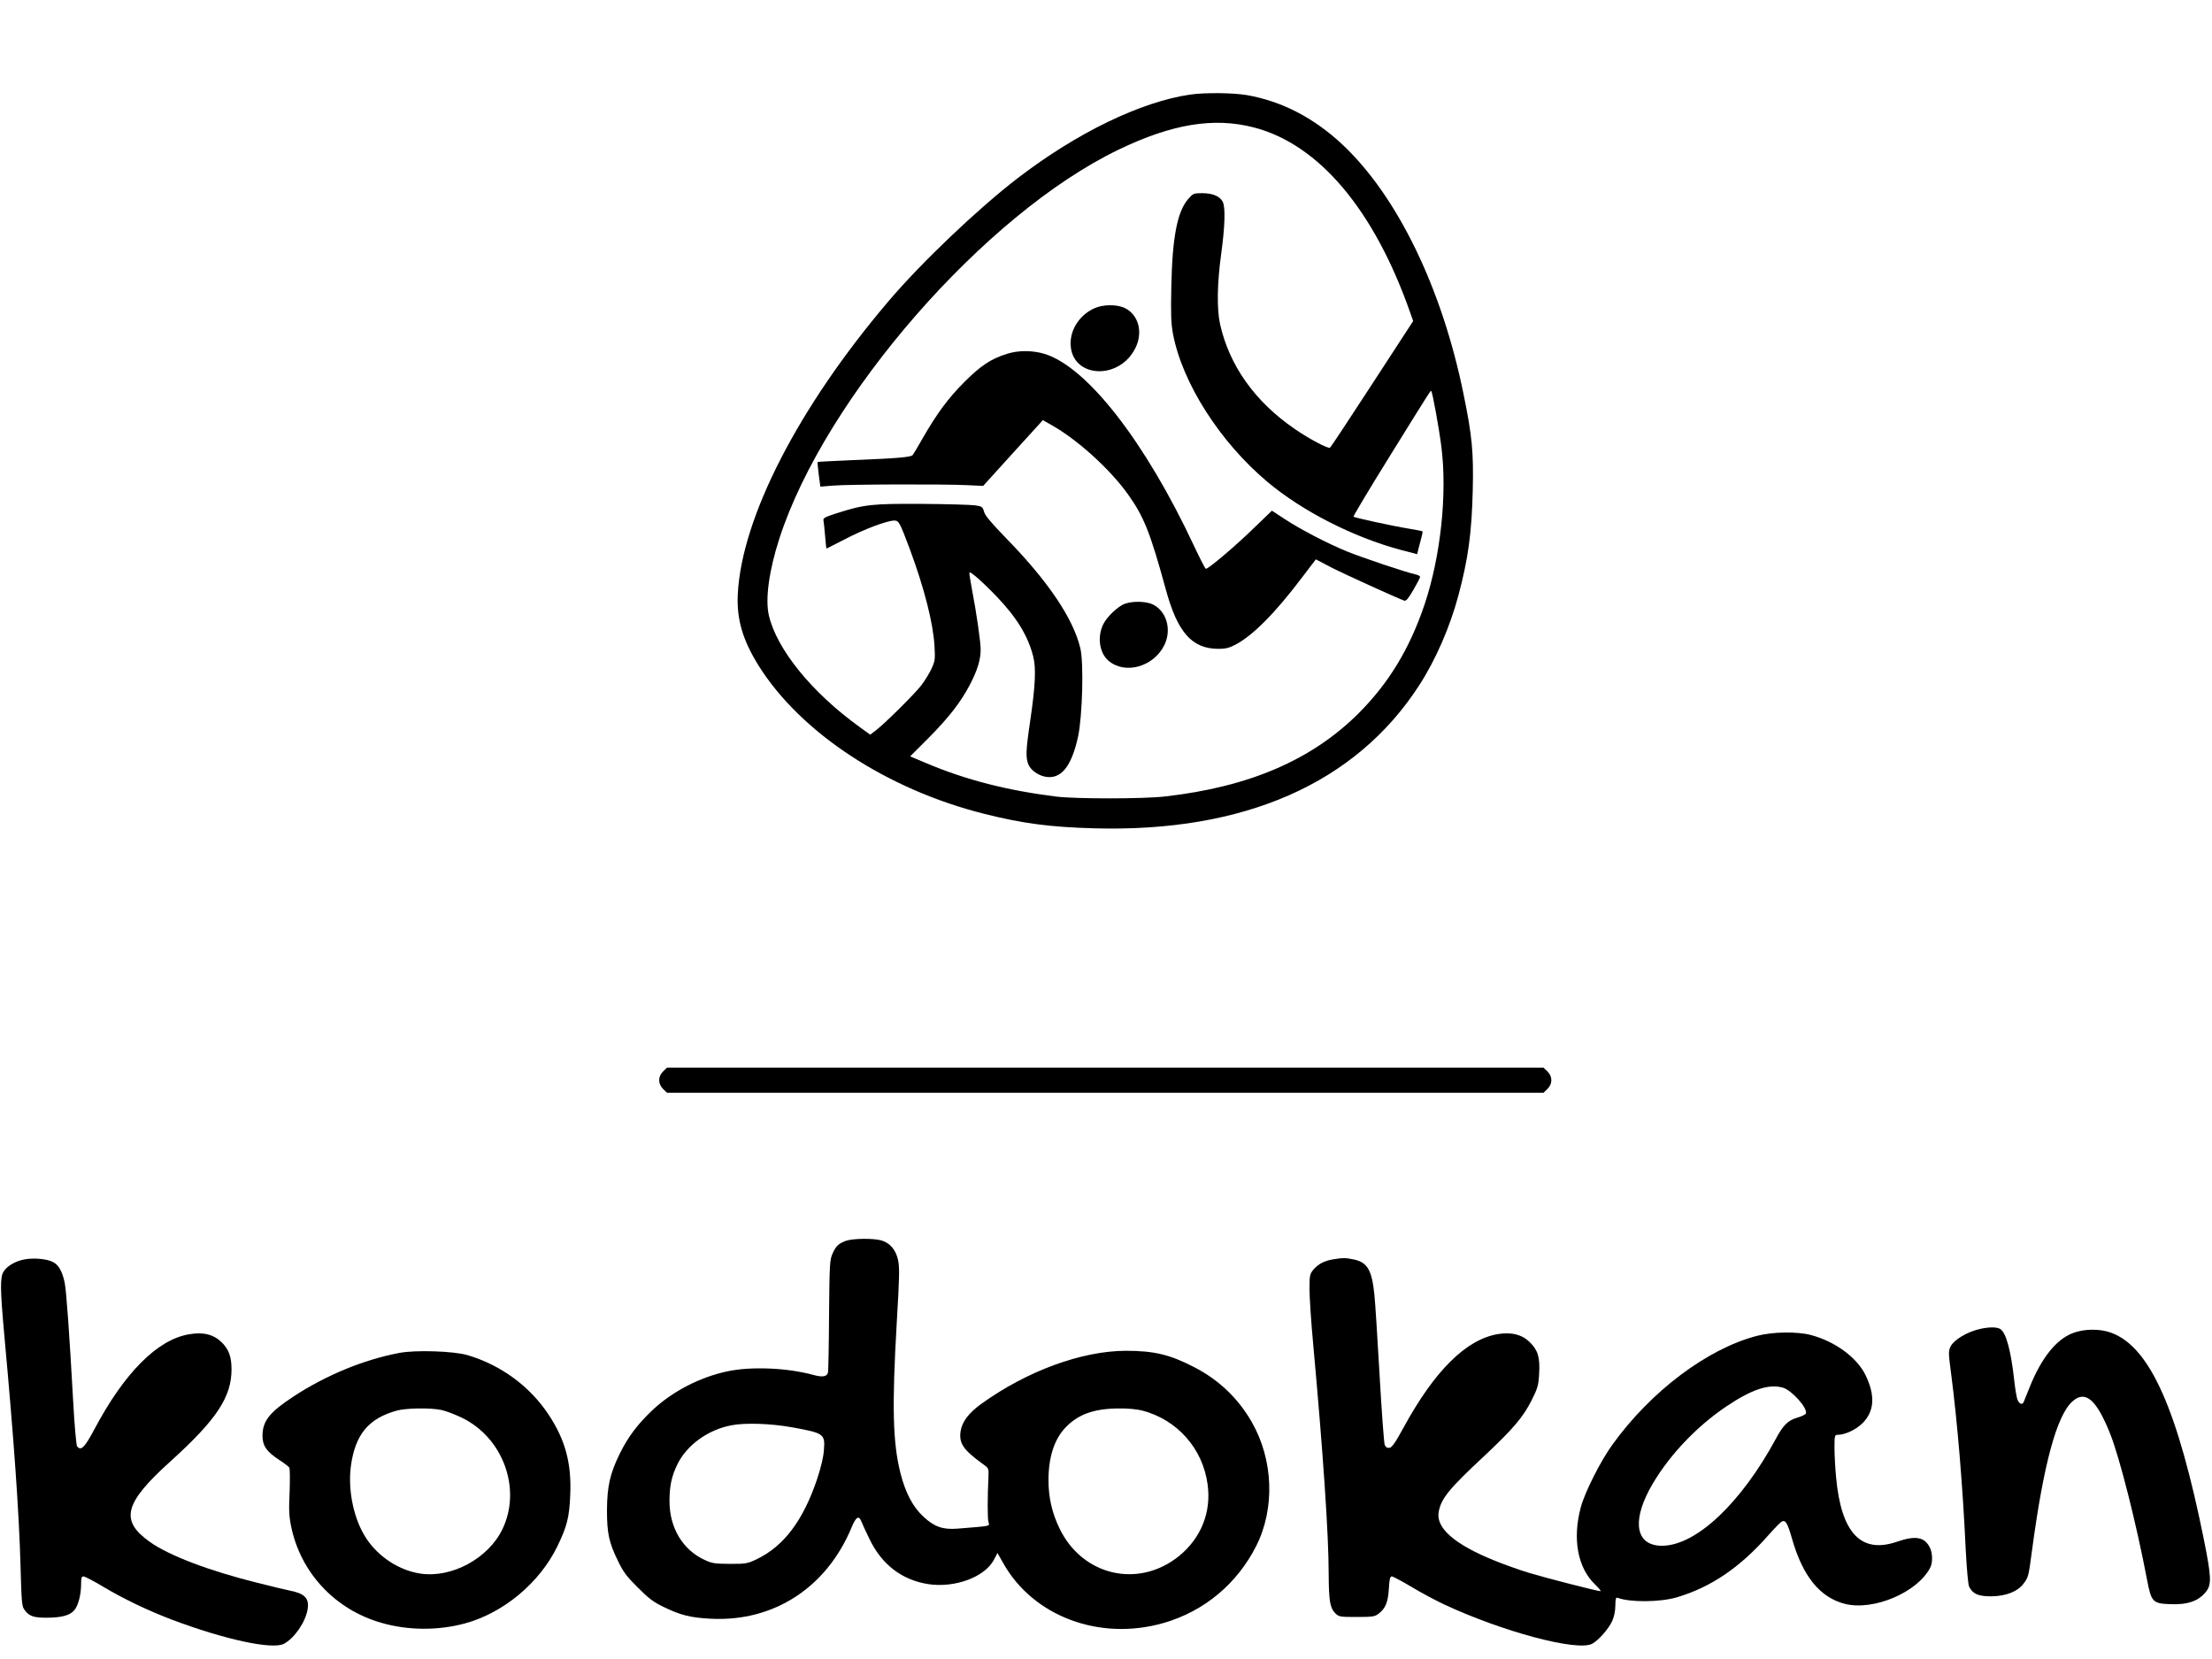
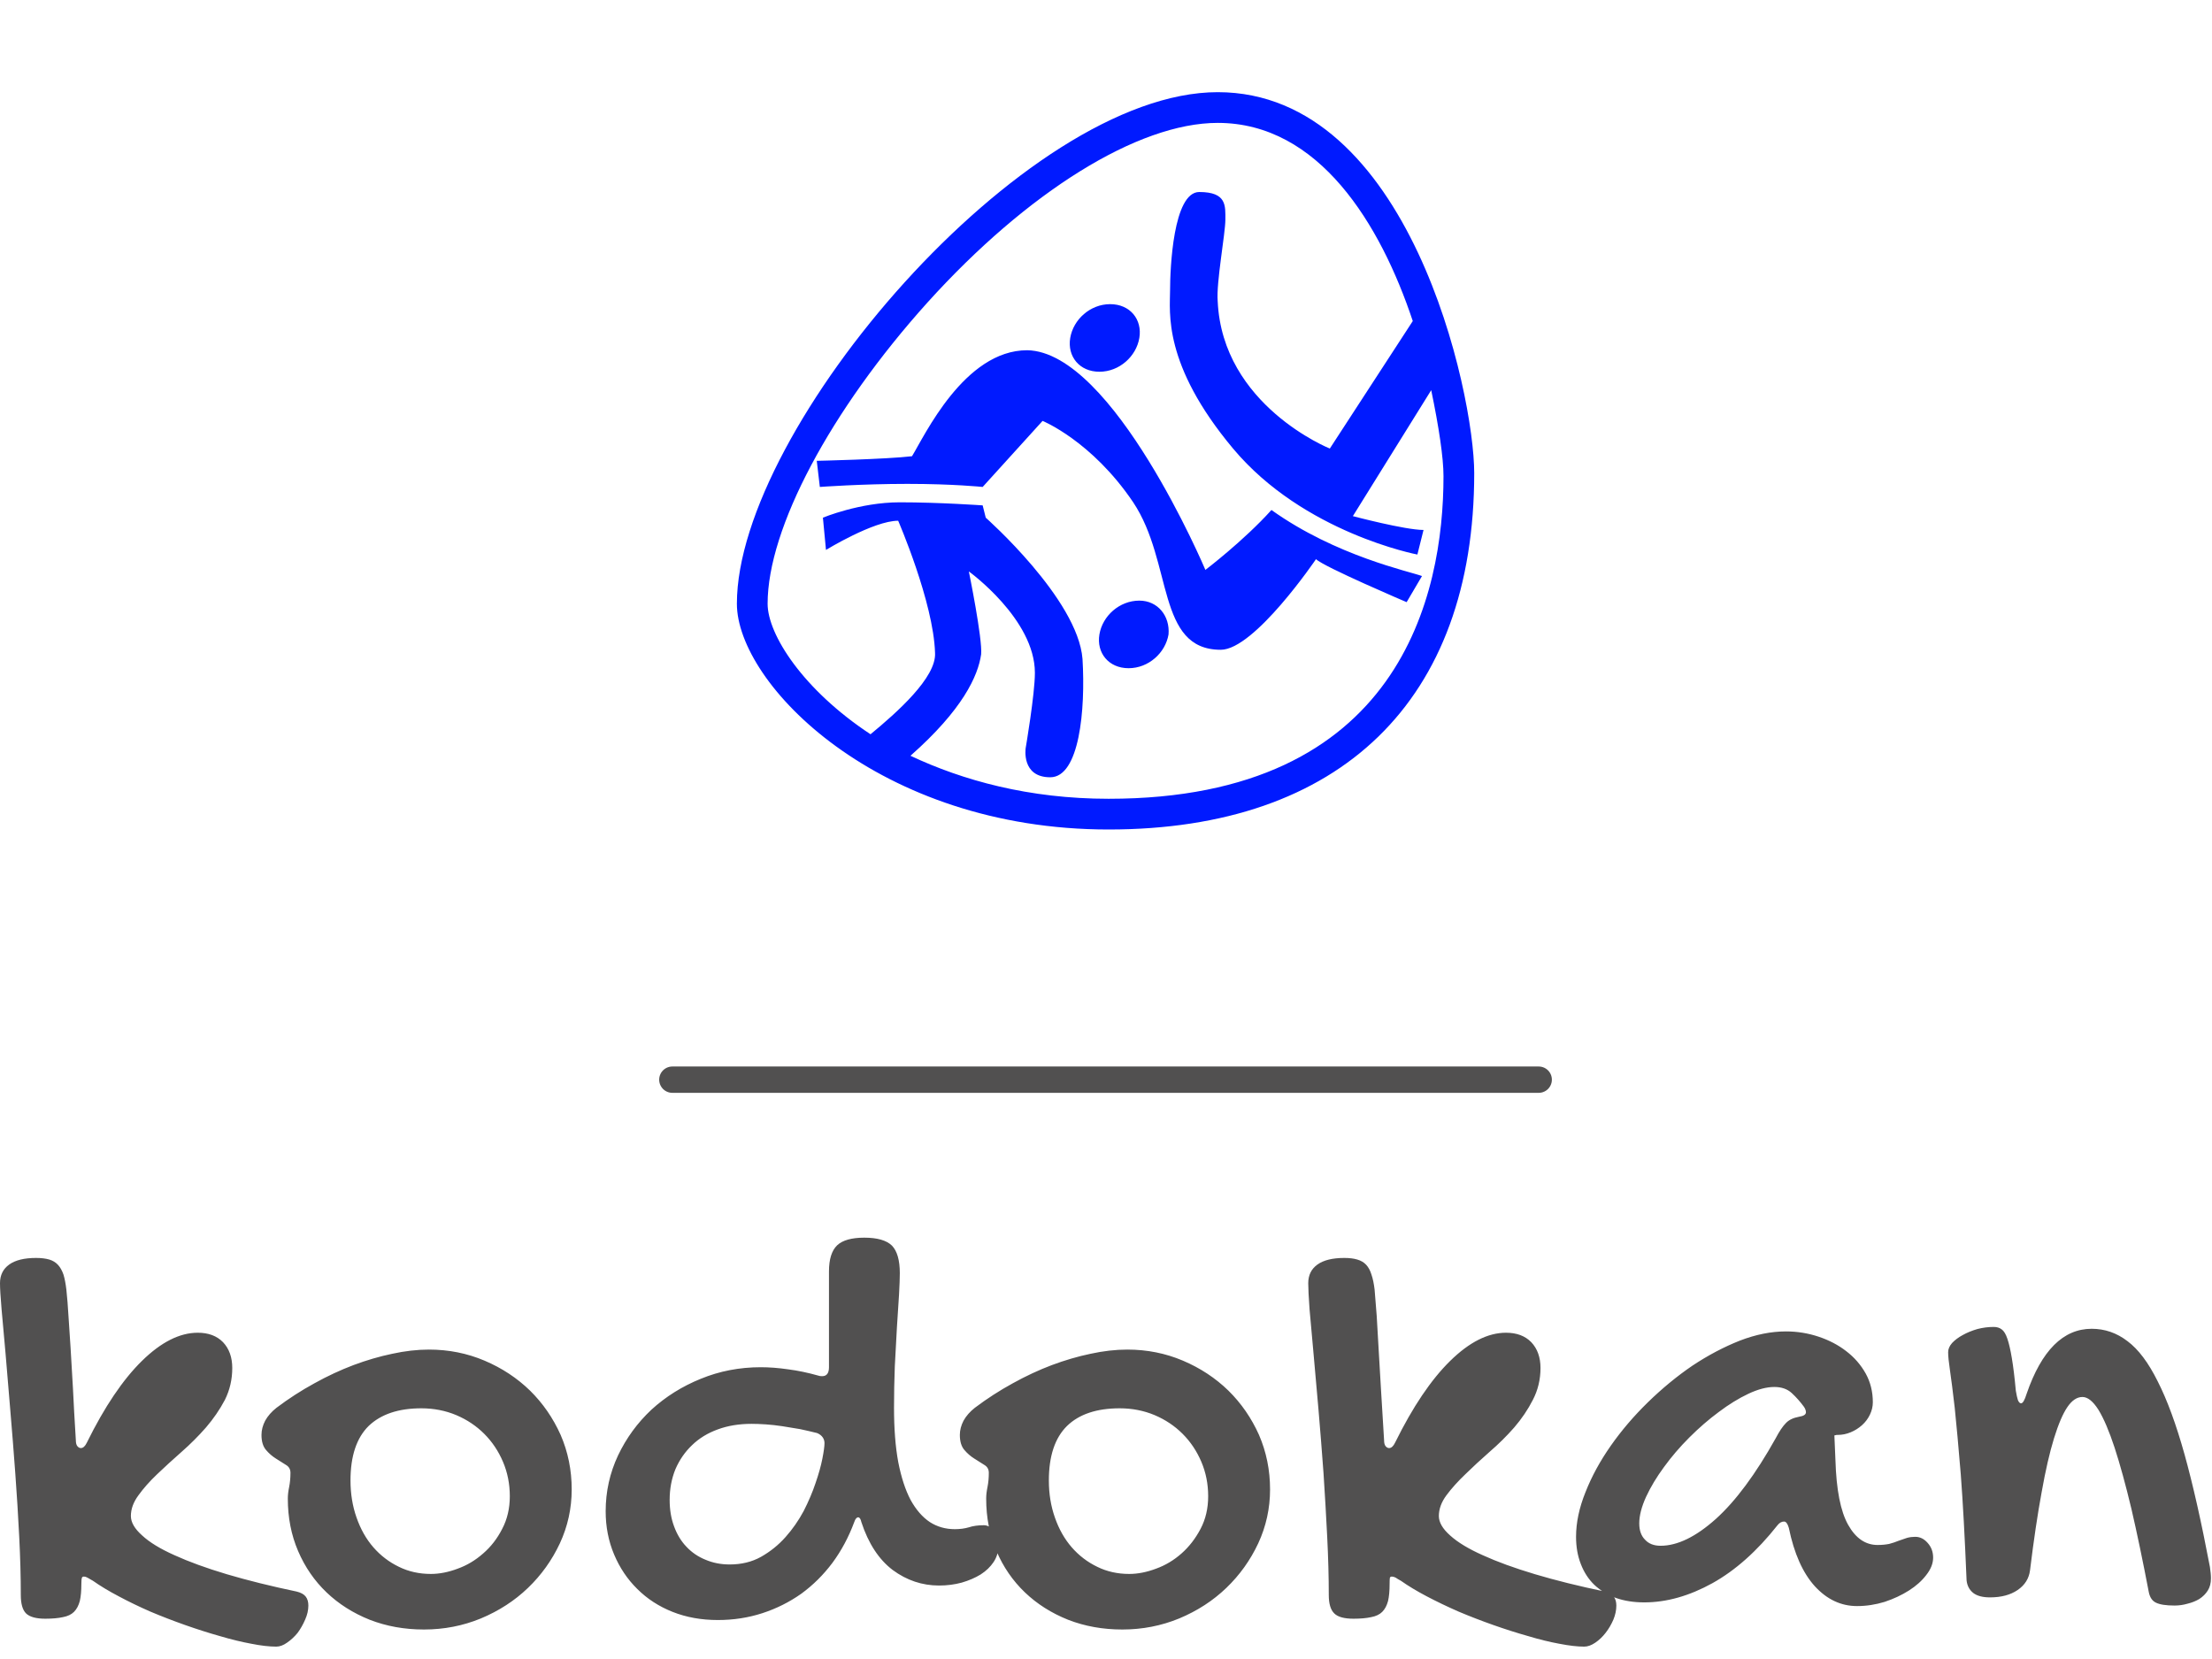
- <svg xmlns="http://www.w3.org/2000/svg" version="1.0" width="1500pt" height="1125pt" viewBox="0 0 1500 1125" preserveAspectRatio="xMidYMid meet">
-   <g transform="translate(0,1125) scale(0.1,-0.1)" fill="#000000" stroke="none">
-     <path d="M8073 10609 c-337 -49 -769 -258 -1173 -568 -269 -207 -651 -570 -876 -835 -609 -716 -995 -1466 -1021 -1986 -8 -170 33 -310 142 -485 286 -455 869 -838 1530 -1004 260 -65 447 -90 746 -98 1016 -28 1771 304 2201 967 112 172 210 396 268 613 66 248 90 421 97 712 6 261 -4 368 -63 655 -146 718 -450 1343 -822 1691 -194 181 -409 292 -646 334 -95 16 -281 18 -383 4z m429 -223 c442 -114 818 -560 1063 -1262 l18 -51 -278 -427 c-152 -234 -281 -429 -286 -432 -13 -8 -142 60 -239 127 -270 185 -444 430 -507 713 -22 102 -19 273 7 466 27 196 31 325 11 363 -20 37 -69 57 -139 57 -58 0 -62 -2 -95 -40 -74 -86 -107 -259 -114 -590 -4 -192 -2 -251 11 -323 63 -334 319 -735 641 -1005 236 -198 582 -375 904 -461 l111 -29 10 41 c6 23 15 57 20 76 5 19 8 36 6 38 -2 2 -45 10 -97 19 -91 14 -357 72 -371 80 -3 2 106 185 244 407 299 482 279 450 284 444 8 -8 52 -248 68 -375 41 -318 -4 -744 -114 -1072 -101 -298 -240 -529 -445 -735 -318 -318 -742 -501 -1315 -566 -146 -17 -602 -17 -735 -1 -332 41 -615 113 -884 227 l-109 46 122 122 c138 139 218 241 281 360 52 98 75 173 75 241 0 55 -28 249 -60 415 -11 57 -18 106 -16 109 8 8 98 -72 188 -167 133 -139 209 -264 244 -401 21 -81 15 -202 -21 -445 -29 -197 -30 -243 -11 -290 16 -36 61 -70 109 -81 109 -24 183 64 228 273 29 139 39 496 15 597 -48 201 -217 453 -503 746 -102 105 -144 155 -150 180 -9 32 -13 36 -59 43 -27 4 -188 9 -359 10 -341 2 -392 -3 -583 -64 -75 -24 -92 -33 -88 -47 2 -9 7 -56 11 -104 4 -49 8 -88 10 -88 1 0 58 29 126 64 125 66 285 126 333 126 31 0 37 -11 105 -192 99 -267 159 -503 168 -659 5 -89 4 -101 -20 -153 -14 -31 -46 -82 -70 -114 -47 -60 -246 -258 -309 -306 l-37 -28 -73 53 c-322 232 -560 525 -614 755 -26 111 1 306 71 522 310 958 1394 2201 2300 2637 363 175 646 221 917 151z" />
-     <path d="M7420 9159 c-95 -43 -160 -138 -160 -237 0 -234 326 -258 439 -33 53 106 23 224 -69 271 -53 27 -149 27 -210 -1z" />
-     <path d="M6830 8851 c-112 -35 -180 -81 -290 -191 -109 -109 -187 -214 -285 -385 -31 -55 -61 -105 -66 -111 -12 -14 -100 -22 -403 -34 -132 -6 -241 -11 -242 -13 -1 -1 2 -39 8 -85 l11 -82 86 7 c98 9 752 11 912 3 l106 -5 202 223 203 223 56 -32 c176 -98 398 -299 521 -471 108 -152 150 -256 256 -643 80 -295 178 -405 359 -405 47 0 73 7 113 28 117 61 268 212 450 453 l96 126 101 -53 c83 -43 437 -204 498 -227 13 -4 27 12 62 72 25 43 46 83 46 89 0 6 -15 14 -32 17 -64 14 -368 116 -465 156 -138 57 -312 148 -418 217 l-90 59 -115 -111 c-130 -127 -320 -288 -333 -283 -5 1 -41 72 -81 157 -330 705 -724 1211 -1012 1300 -81 25 -179 25 -254 1z" />
-     <path d="M7632 7157 c-47 -14 -126 -89 -151 -141 -41 -84 -26 -192 34 -245 112 -98 308 -44 381 105 50 103 16 227 -76 274 -44 22 -131 26 -188 7z" />
-     <path d="M4496 3984 c-17 -18 -26 -37 -26 -59 0 -22 9 -41 26 -59 l27 -26 2972 0 2972 0 27 26 c17 18 26 37 26 59 0 22 -9 41 -26 59 l-27 26 -2972 0 -2972 0 -27 -26z" />
-     <path d="M5737 2836 c-51 -19 -67 -34 -91 -86 -19 -43 -21 -66 -24 -415 -1 -203 -5 -380 -7 -391 -6 -29 -36 -35 -98 -18 -180 49 -422 59 -583 25 -186 -39 -372 -135 -507 -261 -102 -96 -167 -182 -223 -295 -67 -136 -87 -223 -88 -385 0 -158 13 -220 77 -350 33 -69 58 -102 132 -175 73 -74 106 -99 175 -132 115 -56 183 -73 322 -80 426 -21 784 212 953 620 30 72 49 83 66 40 6 -16 31 -70 56 -121 82 -171 219 -276 396 -304 181 -28 385 47 447 165 l24 46 38 -67 c203 -364 657 -533 1091 -407 273 79 496 265 626 522 128 255 116 583 -30 839 -92 161 -224 287 -389 372 -165 86 -274 112 -463 112 -299 0 -671 -136 -980 -358 -87 -62 -133 -123 -143 -187 -12 -82 18 -126 146 -219 45 -32 45 -33 43 -87 -7 -147 -7 -287 0 -310 8 -30 24 -26 -210 -45 -99 -8 -157 12 -232 82 -71 66 -121 161 -155 295 -52 207 -58 450 -25 1019 18 305 20 375 9 425 -15 70 -55 117 -115 134 -55 15 -192 13 -238 -3z m2008 -1151 c238 -62 411 -257 444 -501 26 -188 -44 -364 -194 -486 -275 -222 -655 -134 -810 187 -51 105 -75 210 -75 327 0 155 38 273 111 353 86 93 195 133 364 134 61 1 125 -5 160 -14z m-2373 -114 c216 -39 224 -45 215 -155 -3 -47 -20 -117 -46 -196 -94 -280 -226 -456 -411 -544 -61 -29 -72 -31 -180 -31 -103 1 -121 3 -172 27 -149 69 -238 218 -238 398 0 102 14 169 53 249 64 132 208 236 368 266 92 18 268 12 411 -14z" />
-     <path d="M168 2710 c-63 -11 -120 -45 -144 -83 -24 -40 -23 -118 5 -429 66 -719 100 -1203 110 -1561 7 -256 9 -280 28 -305 30 -41 61 -52 146 -52 103 0 161 15 191 51 27 32 46 106 46 179 0 40 3 50 16 50 10 0 70 -32 134 -70 139 -83 300 -160 465 -223 358 -135 682 -205 760 -164 71 37 147 148 161 234 12 76 -20 108 -126 128 -19 4 -115 26 -212 51 -330 82 -601 185 -732 278 -205 146 -175 263 143 549 309 280 411 433 411 621 0 84 -18 135 -66 183 -55 54 -125 72 -222 55 -215 -36 -440 -262 -644 -648 -64 -120 -89 -145 -115 -112 -6 7 -18 142 -27 308 -26 471 -46 741 -57 800 -16 78 -42 125 -82 143 -43 21 -128 28 -189 17z" />
-     <path d="M9039 2710 c-60 -10 -100 -32 -133 -70 -24 -30 -26 -38 -26 -133 0 -56 11 -223 25 -372 67 -737 105 -1288 105 -1559 1 -181 9 -229 44 -265 26 -25 30 -26 146 -26 105 0 122 2 147 21 48 36 65 77 71 169 4 67 8 85 20 85 8 0 68 -32 132 -70 64 -39 164 -92 221 -119 395 -185 903 -321 1005 -268 43 22 112 101 137 155 13 30 21 68 21 105 1 47 3 56 16 52 83 -32 288 -30 400 3 233 69 429 202 624 424 42 47 82 88 90 91 25 10 37 -11 67 -114 73 -257 189 -401 359 -445 193 -49 491 76 579 245 18 34 17 101 -3 138 -36 71 -97 81 -220 39 -245 -85 -380 56 -415 435 -6 63 -11 153 -11 202 0 77 2 87 18 87 54 0 126 34 172 79 81 81 88 188 20 327 -58 119 -207 228 -370 271 -95 25 -261 22 -367 -6 -337 -88 -720 -377 -980 -739 -78 -107 -186 -321 -213 -422 -58 -215 -22 -411 96 -524 26 -25 43 -46 37 -46 -21 0 -372 90 -484 124 -63 19 -170 57 -238 85 -267 108 -395 220 -375 328 16 90 69 156 302 373 204 191 270 269 329 386 40 80 46 101 50 175 7 111 -7 162 -61 215 -53 54 -127 73 -220 57 -215 -37 -428 -248 -639 -635 -55 -101 -78 -134 -95 -136 -15 -2 -25 4 -32 20 -5 13 -21 228 -35 478 -14 250 -30 494 -35 541 -17 166 -47 218 -138 238 -58 12 -75 12 -143 1z m3051 -870 c60 -17 170 -140 156 -175 -2 -7 -29 -20 -60 -29 -61 -18 -94 -50 -142 -140 -236 -437 -539 -724 -769 -728 -175 -3 -212 150 -91 379 113 210 309 423 526 568 170 114 286 152 380 125z" />
-     <path d="M13435 2240 c-92 -19 -185 -74 -209 -123 -14 -30 -13 -46 5 -183 42 -323 79 -762 99 -1194 7 -130 16 -235 23 -249 25 -50 61 -66 150 -66 99 1 179 32 219 86 33 44 34 47 58 229 78 583 168 915 275 1008 87 77 162 11 255 -222 65 -165 177 -607 250 -991 28 -147 39 -159 153 -163 123 -6 200 22 250 89 34 47 32 99 -17 344 -179 887 -366 1308 -626 1406 -77 30 -186 29 -264 -1 -113 -43 -214 -170 -293 -368 -19 -48 -37 -93 -40 -99 -9 -22 -30 -14 -42 15 -6 15 -15 70 -21 122 -23 213 -57 337 -98 359 -23 12 -68 13 -127 1z" />
-     <path d="M2705 2075 c-241 -46 -495 -151 -715 -295 -164 -108 -209 -166 -210 -266 0 -67 27 -107 109 -161 36 -23 68 -48 73 -55 4 -7 5 -81 2 -163 -6 -121 -4 -166 10 -235 64 -314 297 -564 610 -654 180 -53 387 -54 568 -5 262 71 508 276 628 524 65 134 81 196 87 351 9 212 -34 370 -146 540 -128 194 -325 338 -552 405 -94 27 -354 36 -464 14z m287 -386 c29 -6 90 -29 136 -51 283 -134 411 -484 279 -758 -96 -198 -343 -332 -555 -301 -143 21 -284 112 -367 237 -85 127 -127 325 -106 489 29 218 120 327 314 380 63 17 226 19 299 4z" />
+ <svg xmlns="http://www.w3.org/2000/svg" viewBox="0 0 84 63" width="84" height="63">
+   <g fill="#001AFF" color="#001AFF" transform="translate(24.483 0) scale(0.5833334) ">
+     <svg width="60.0" height="60.0" x="0.0" y="0.0" viewBox="0 0 60 60">
+       <path d="M37.3,6C24.7,6,6,27.9,6,39.3C6,44.5,15.2,54,30.2,54C45.3,54,54,45.6,54,30.8C54,25.6,49.8,6,37.3,6z M36.1,12.5  c-1.7,0-1.9,5-1.9,6.4s-0.5,4.8,4.1,10.3s12,6.9,12,6.9l0.4-1.6c-1.2,0-4.6-0.9-4.6-0.9l5.1-8.2c0.5,2.4,0.8,4.4,0.8,5.6  C52,38.7,49.2,52,30.2,52c-5.2,0-9.5-1.2-12.9-2.8c3.4-3,4.4-5.2,4.6-6.6c0.1-1-0.8-5.4-0.8-5.4s4.3,3.1,4.3,6.6  c0,1.4-0.6,4.9-0.6,4.9s-0.3,1.9,1.6,1.9s2.3-4.4,2.1-7.7c-0.3-3.9-6.3-9.2-6.3-9.2L22,32.9c0,0-2.8-0.2-5.4-0.2s-5,1-5,1l0.2,2.1  c0,0,3.1-1.9,4.7-1.9c0,0,2.3,5.3,2.4,8.6c0.1,1.6-2.5,3.9-4.2,5.3C10.3,44.9,8,41.3,8,39.3c0-4.9,4.1-12.6,10.4-19.6  C24.9,12.5,32.1,8,37.3,8c6.6,0,10.6,6.6,12.7,12.9l-5.4,8.3c0,0-7-2.8-7.3-9.6c-0.1-1.2,0.5-4.4,0.5-5.3S37.9,12.5,36.1,12.5z   M36.5,37.1c0,0,2.5-1.9,4.3-3.9c4.2,3,9,4,9.8,4.3l-1,1.7c0,0-5.4-2.3-5.9-2.8c0,0-4,5.9-6.2,5.9c-4.2,0-3.1-5.7-5.7-9.6  c-2.7-4-5.9-5.3-5.9-5.3l-3.9,4.3c0,0-1.9-0.2-4.9-0.2c-3,0-5.7,0.2-5.7,0.2l-0.2-1.7c0,0,4.5-0.1,6.2-0.3c0.8-1.3,3.4-6.9,7.5-6.9  C30.5,22.9,36.5,37.1,36.5,37.1z M27.7,22c0.2-1.2,1.3-2.2,2.6-2.2s2.1,1,1.9,2.2c-0.2,1.2-1.3,2.2-2.6,2.2S27.5,23.2,27.7,22z   M34.1,41.3c-0.2,1.2-1.3,2.2-2.6,2.2s-2.1-1-1.9-2.2c0.2-1.2,1.3-2.2,2.6-2.2C33.4,39.1,34.2,40.1,34.1,41.3z" />
+     </svg>
  </g>
+   <line x1="25.532" y1="41" x2="58.432" y2="41" stroke="#515050" stroke-linecap="round" />
+   <path fill="#515050" fill-rule="nonzero" d="M0.79 13.57L0.79 13.57Q0.79 12.55 0.73 11.36Q0.67 10.16 0.58 8.94Q0.49 7.71 0.39 6.54Q0.29 5.37 0.21 4.39Q0.12 3.42 0.06 2.72Q0 2.02 0 1.73L0 1.73Q0 1.27 0.35 1.02Q0.70 0.77 1.37 0.77L1.37 0.77Q1.66 0.77 1.87 0.83Q2.07 0.89 2.20 1.03Q2.33 1.17 2.41 1.40Q2.48 1.63 2.52 1.97L2.52 1.97Q2.57 2.44 2.60 2.97Q2.64 3.50 2.68 4.18Q2.72 4.86 2.77 5.72Q2.81 6.57 2.88 7.69L2.88 7.69Q2.88 7.85 2.94 7.92Q3 7.99 3.07 7.99L3.07 7.99Q3.20 7.99 3.30 7.78L3.30 7.78Q4.30 5.75 5.39 4.68Q6.48 3.61 7.51 3.61L7.51 3.61Q8.12 3.61 8.47 3.97Q8.82 4.34 8.82 4.95L8.82 4.95Q8.82 5.60 8.54 6.16Q8.25 6.71 7.82 7.21Q7.39 7.70 6.90 8.13Q6.40 8.57 5.97 8.98Q5.54 9.39 5.26 9.78Q4.97 10.17 4.97 10.57L4.97 10.57Q4.97 10.93 5.40 11.31Q5.82 11.70 6.63 12.06Q7.44 12.43 8.61 12.78Q9.79 13.13 11.27 13.44L11.27 13.44Q11.51 13.50 11.61 13.63Q11.71 13.76 11.71 13.97L11.71 13.97Q11.71 14.23 11.59 14.50Q11.47 14.78 11.30 15.01Q11.12 15.23 10.90 15.38Q10.69 15.53 10.49 15.53L10.49 15.53Q10.09 15.53 9.54 15.42Q8.99 15.32 8.35 15.13Q7.71 14.95 7.03 14.71Q6.35 14.47 5.71 14.20Q5.07 13.92 4.51 13.62Q3.94 13.32 3.53 13.03L3.53 13.03Q3.40 12.96 3.32 12.91Q3.25 12.87 3.19 12.87L3.19 12.87Q3.12 12.87 3.11 12.92Q3.09 12.97 3.09 13.14L3.09 13.14Q3.09 13.55 3.03 13.80Q2.96 14.06 2.81 14.21Q2.66 14.36 2.39 14.41Q2.12 14.47 1.72 14.47L1.72 14.47Q1.20 14.47 0.99 14.27Q0.79 14.07 0.79 13.57ZM10.93 9.91L10.93 9.91Q10.93 9.71 10.98 9.47Q11.03 9.22 11.03 8.93L11.03 8.93Q11.03 8.73 10.86 8.63Q10.69 8.52 10.48 8.39Q10.27 8.26 10.10 8.06Q9.93 7.86 9.93 7.49L9.93 7.49Q9.93 7.22 10.07 6.95Q10.22 6.68 10.50 6.46L10.50 6.46Q11.19 5.94 11.94 5.53Q12.68 5.12 13.42 4.84Q14.17 4.56 14.89 4.41Q15.62 4.25 16.29 4.25L16.29 4.25Q17.41 4.25 18.40 4.67Q19.39 5.09 20.13 5.81Q20.86 6.53 21.29 7.49Q21.71 8.46 21.71 9.56L21.71 9.56Q21.71 10.64 21.26 11.61Q20.81 12.57 20.05 13.30Q19.29 14.03 18.26 14.46Q17.24 14.88 16.10 14.88L16.10 14.88Q14.99 14.88 14.04 14.51Q13.09 14.13 12.40 13.47Q11.71 12.81 11.32 11.90Q10.93 10.99 10.93 9.91ZM16.36 12.77L16.36 12.77Q16.85 12.77 17.38 12.57Q17.91 12.38 18.35 11.99Q18.79 11.61 19.07 11.06Q19.36 10.51 19.36 9.82L19.36 9.82Q19.36 9.12 19.10 8.51Q18.84 7.90 18.39 7.45Q17.94 7.00 17.33 6.74Q16.71 6.48 16.00 6.48L16.00 6.48Q14.70 6.48 14.00 7.15Q13.31 7.83 13.31 9.22L13.31 9.22Q13.31 9.98 13.54 10.63Q13.77 11.29 14.18 11.76Q14.59 12.23 15.15 12.50Q15.70 12.77 16.36 12.77ZM31.08 5.24L31.08 5.24Q31.13 5.26 31.22 5.26L31.22 5.26Q31.48 5.26 31.48 4.92L31.48 4.92L31.48 1.28Q31.48 0.59 31.79 0.29Q32.10 0 32.82 0L32.82 0Q33.56 0 33.87 0.30Q34.17 0.61 34.17 1.35L34.17 1.35Q34.17 1.63 34.14 2.17Q34.10 2.72 34.06 3.41Q34.02 4.10 33.98 4.89Q33.95 5.68 33.95 6.46L33.95 6.46Q33.95 7.65 34.11 8.52Q34.28 9.39 34.58 9.96Q34.89 10.52 35.31 10.80Q35.73 11.07 36.26 11.07L36.26 11.07Q36.55 11.07 36.79 11.00Q37.03 10.92 37.36 10.92L37.36 10.92Q37.59 10.92 37.75 11.16Q37.91 11.40 37.91 11.74L37.91 11.74Q37.91 12.05 37.73 12.32Q37.55 12.59 37.24 12.79Q36.93 12.98 36.52 13.10Q36.11 13.21 35.66 13.21L35.66 13.21Q34.70 13.21 33.90 12.62Q33.11 12.02 32.71 10.80L32.71 10.80Q32.67 10.62 32.59 10.62L32.59 10.62Q32.50 10.62 32.44 10.80L32.44 10.80Q32.12 11.66 31.61 12.35Q31.10 13.03 30.43 13.52Q29.75 14.00 28.95 14.26Q28.15 14.52 27.26 14.52L27.26 14.52Q26.32 14.52 25.54 14.21Q24.76 13.90 24.20 13.34Q23.64 12.79 23.32 12.03Q23.00 11.27 23.00 10.39L23.00 10.39Q23.00 9.27 23.47 8.27Q23.94 7.28 24.74 6.53Q25.55 5.79 26.61 5.36Q27.68 4.92 28.89 4.92L28.89 4.92Q29.38 4.92 29.93 5.00Q30.48 5.07 31.08 5.24ZM27.71 12.41L27.71 12.41Q28.38 12.41 28.90 12.12Q29.43 11.82 29.83 11.37Q30.23 10.92 30.52 10.38Q30.80 9.83 30.97 9.32Q31.15 8.80 31.23 8.39Q31.31 7.98 31.31 7.80L31.31 7.80Q31.31 7.68 31.24 7.58Q31.17 7.48 31.03 7.42L31.03 7.42Q30.71 7.34 30.38 7.27Q30.04 7.21 29.71 7.16Q29.38 7.11 29.08 7.09Q28.78 7.07 28.54 7.07L28.54 7.07Q27.83 7.07 27.26 7.28Q26.68 7.49 26.28 7.88Q25.88 8.26 25.65 8.79Q25.43 9.33 25.43 9.96L25.43 9.96Q25.43 10.52 25.60 10.97Q25.77 11.43 26.07 11.74Q26.37 12.06 26.79 12.23Q27.21 12.41 27.71 12.41ZM37.45 9.91L37.45 9.91Q37.45 9.71 37.50 9.47Q37.55 9.22 37.55 8.93L37.55 8.93Q37.55 8.73 37.38 8.63Q37.21 8.52 37.00 8.39Q36.79 8.26 36.62 8.06Q36.45 7.86 36.45 7.49L36.45 7.49Q36.45 7.22 36.59 6.95Q36.74 6.68 37.02 6.46L37.02 6.46Q37.71 5.94 38.46 5.53Q39.20 5.12 39.94 4.84Q40.69 4.56 41.41 4.41Q42.14 4.25 42.81 4.25L42.81 4.25Q43.93 4.25 44.92 4.67Q45.91 5.09 46.65 5.81Q47.38 6.53 47.81 7.49Q48.23 8.46 48.23 9.56L48.23 9.56Q48.23 10.64 47.78 11.61Q47.33 12.57 46.57 13.30Q45.81 14.03 44.78 14.46Q43.76 14.88 42.62 14.88L42.62 14.88Q41.51 14.88 40.56 14.51Q39.61 14.13 38.92 13.47Q38.23 12.81 37.84 11.90Q37.45 10.99 37.45 9.91ZM42.88 12.77L42.88 12.77Q43.37 12.77 43.90 12.57Q44.43 12.38 44.87 11.99Q45.30 11.61 45.59 11.06Q45.88 10.51 45.88 9.82L45.88 9.82Q45.88 9.12 45.62 8.51Q45.36 7.90 44.91 7.45Q44.46 7.00 43.85 6.74Q43.23 6.48 42.52 6.48L42.52 6.48Q41.21 6.48 40.52 7.15Q39.83 7.83 39.83 9.22L39.83 9.22Q39.83 9.98 40.06 10.63Q40.29 11.29 40.70 11.76Q41.11 12.23 41.67 12.50Q42.22 12.77 42.88 12.77ZM50.46 13.57L50.46 13.57Q50.46 12.55 50.40 11.36Q50.34 10.16 50.26 8.94Q50.17 7.71 50.07 6.54Q49.97 5.37 49.88 4.39Q49.79 3.42 49.73 2.72Q49.68 2.02 49.68 1.73L49.68 1.73Q49.68 1.27 50.03 1.02Q50.38 0.77 51.05 0.77L51.05 0.77Q51.34 0.77 51.54 0.83Q51.75 0.89 51.88 1.03Q52.01 1.17 52.08 1.40Q52.16 1.63 52.20 1.97L52.20 1.97Q52.24 2.44 52.28 2.97Q52.31 3.50 52.35 4.18Q52.39 4.86 52.44 5.72Q52.49 6.57 52.56 7.69L52.56 7.69Q52.56 7.85 52.62 7.92Q52.68 7.99 52.75 7.99L52.75 7.99Q52.88 7.99 52.98 7.78L52.98 7.78Q53.98 5.75 55.07 4.68Q56.16 3.61 57.19 3.61L57.19 3.61Q57.80 3.61 58.15 3.97Q58.50 4.34 58.50 4.95L58.50 4.95Q58.50 5.60 58.21 6.16Q57.93 6.71 57.50 7.21Q57.07 7.70 56.57 8.13Q56.07 8.57 55.65 8.98Q55.22 9.39 54.93 9.78Q54.64 10.17 54.64 10.57L54.64 10.57Q54.64 10.93 55.07 11.31Q55.50 11.70 56.31 12.06Q57.12 12.43 58.29 12.78Q59.46 13.13 60.95 13.44L60.95 13.44Q61.18 13.50 61.28 13.63Q61.38 13.76 61.38 13.97L61.38 13.97Q61.38 14.23 61.27 14.50Q61.15 14.78 60.97 15.01Q60.80 15.23 60.58 15.38Q60.36 15.53 60.16 15.53L60.16 15.53Q59.77 15.53 59.21 15.42Q58.66 15.32 58.03 15.13Q57.39 14.95 56.71 14.71Q56.03 14.47 55.39 14.20Q54.75 13.92 54.18 13.62Q53.61 13.32 53.20 13.03L53.20 13.03Q53.07 12.96 53.00 12.91Q52.92 12.87 52.86 12.87L52.86 12.87Q52.79 12.87 52.78 12.92Q52.77 12.97 52.77 13.14L52.77 13.14Q52.77 13.55 52.71 13.80Q52.64 14.06 52.49 14.21Q52.34 14.36 52.07 14.41Q51.80 14.47 51.40 14.47L51.40 14.47Q50.87 14.47 50.67 14.27Q50.46 14.07 50.46 13.57ZM67.82 3.56L67.82 3.56Q68.46 3.56 69.06 3.76Q69.66 3.96 70.11 4.31Q70.57 4.66 70.85 5.16Q71.12 5.65 71.12 6.25L71.12 6.25Q71.12 6.49 71.01 6.72Q70.90 6.95 70.71 7.12Q70.52 7.29 70.28 7.39Q70.04 7.49 69.79 7.49L69.79 7.49Q69.76 7.49 69.74 7.49Q69.73 7.50 69.70 7.50L69.70 7.50Q69.68 7.51 69.66 7.51L69.66 7.51L69.70 8.45Q69.75 10.13 70.18 10.90Q70.61 11.67 71.30 11.67L71.30 11.67Q71.54 11.67 71.74 11.63Q71.93 11.58 72.10 11.51Q72.27 11.45 72.42 11.40Q72.57 11.36 72.73 11.36L72.73 11.36Q73.00 11.36 73.20 11.59Q73.41 11.82 73.41 12.15L73.41 12.15Q73.41 12.48 73.15 12.81Q72.90 13.14 72.49 13.40Q72.08 13.66 71.57 13.83Q71.05 13.99 70.52 13.99L70.52 13.99Q69.61 13.99 68.92 13.24Q68.23 12.48 67.93 11.02L67.93 11.02Q67.86 10.78 67.75 10.78L67.75 10.78Q67.61 10.78 67.50 10.92L67.50 10.92Q66.34 12.39 65.03 13.12Q63.71 13.85 62.44 13.85L62.44 13.85Q61.84 13.85 61.36 13.68Q60.88 13.50 60.54 13.18Q60.21 12.86 60.03 12.39Q59.85 11.93 59.85 11.36L59.85 11.36Q59.85 10.55 60.21 9.66Q60.56 8.77 61.17 7.90Q61.78 7.03 62.58 6.25Q63.39 5.46 64.27 4.86Q65.16 4.27 66.07 3.91Q66.98 3.56 67.82 3.56ZM67.43 7.62L67.43 7.62Q67.64 7.22 67.82 7.04Q67.99 6.86 68.32 6.80L68.32 6.80Q68.58 6.76 68.58 6.63L68.58 6.63Q68.58 6.54 68.51 6.43L68.51 6.43Q68.29 6.13 68.04 5.90Q67.79 5.67 67.38 5.67L67.38 5.67Q66.94 5.67 66.39 5.93Q65.84 6.19 65.27 6.62Q64.70 7.04 64.15 7.59Q63.61 8.13 63.19 8.71Q62.77 9.28 62.51 9.84Q62.25 10.41 62.25 10.85L62.25 10.85Q62.25 11.25 62.47 11.47Q62.68 11.70 63.06 11.70L63.06 11.70Q64.02 11.70 65.16 10.68Q66.29 9.66 67.43 7.62ZM73.98 4.35L73.98 4.35Q73.98 4.17 74.13 4.00Q74.29 3.83 74.53 3.70Q74.78 3.56 75.09 3.47Q75.40 3.39 75.71 3.39L75.71 3.39Q75.89 3.39 76.01 3.48Q76.14 3.57 76.23 3.84Q76.32 4.10 76.40 4.58Q76.48 5.05 76.55 5.81L76.55 5.81Q76.59 6.05 76.63 6.17Q76.68 6.29 76.75 6.29L76.75 6.29Q76.85 6.29 76.96 5.93L76.96 5.93Q77.81 3.46 79.43 3.46L79.43 3.46Q80.18 3.46 80.79 3.93Q81.41 4.39 81.94 5.46Q82.48 6.52 82.96 8.24Q83.44 9.97 83.92 12.50L83.92 12.50Q83.94 12.63 83.95 12.74Q83.96 12.84 83.96 12.94L83.96 12.94Q83.96 13.21 83.84 13.40Q83.72 13.59 83.52 13.72Q83.32 13.84 83.07 13.90Q82.83 13.97 82.58 13.97L82.58 13.97Q82.09 13.97 81.87 13.86Q81.66 13.76 81.60 13.46L81.60 13.46Q81.26 11.68 80.94 10.30Q80.61 8.92 80.30 7.97Q79.99 7.03 79.69 6.54Q79.38 6.05 79.08 6.05L79.08 6.05Q78.77 6.05 78.51 6.43Q78.25 6.81 78 7.62Q77.75 8.43 77.53 9.67Q77.30 10.91 77.09 12.63L77.09 12.63Q77.03 13.10 76.62 13.38Q76.21 13.66 75.57 13.66L75.57 13.66Q75.15 13.66 74.93 13.49Q74.71 13.31 74.68 13.01L74.68 13.01Q74.58 10.57 74.46 8.99Q74.33 7.42 74.23 6.46Q74.12 5.51 74.05 5.04Q73.98 4.57 73.98 4.35Z" transform="translate(0, 47)" />
</svg>
